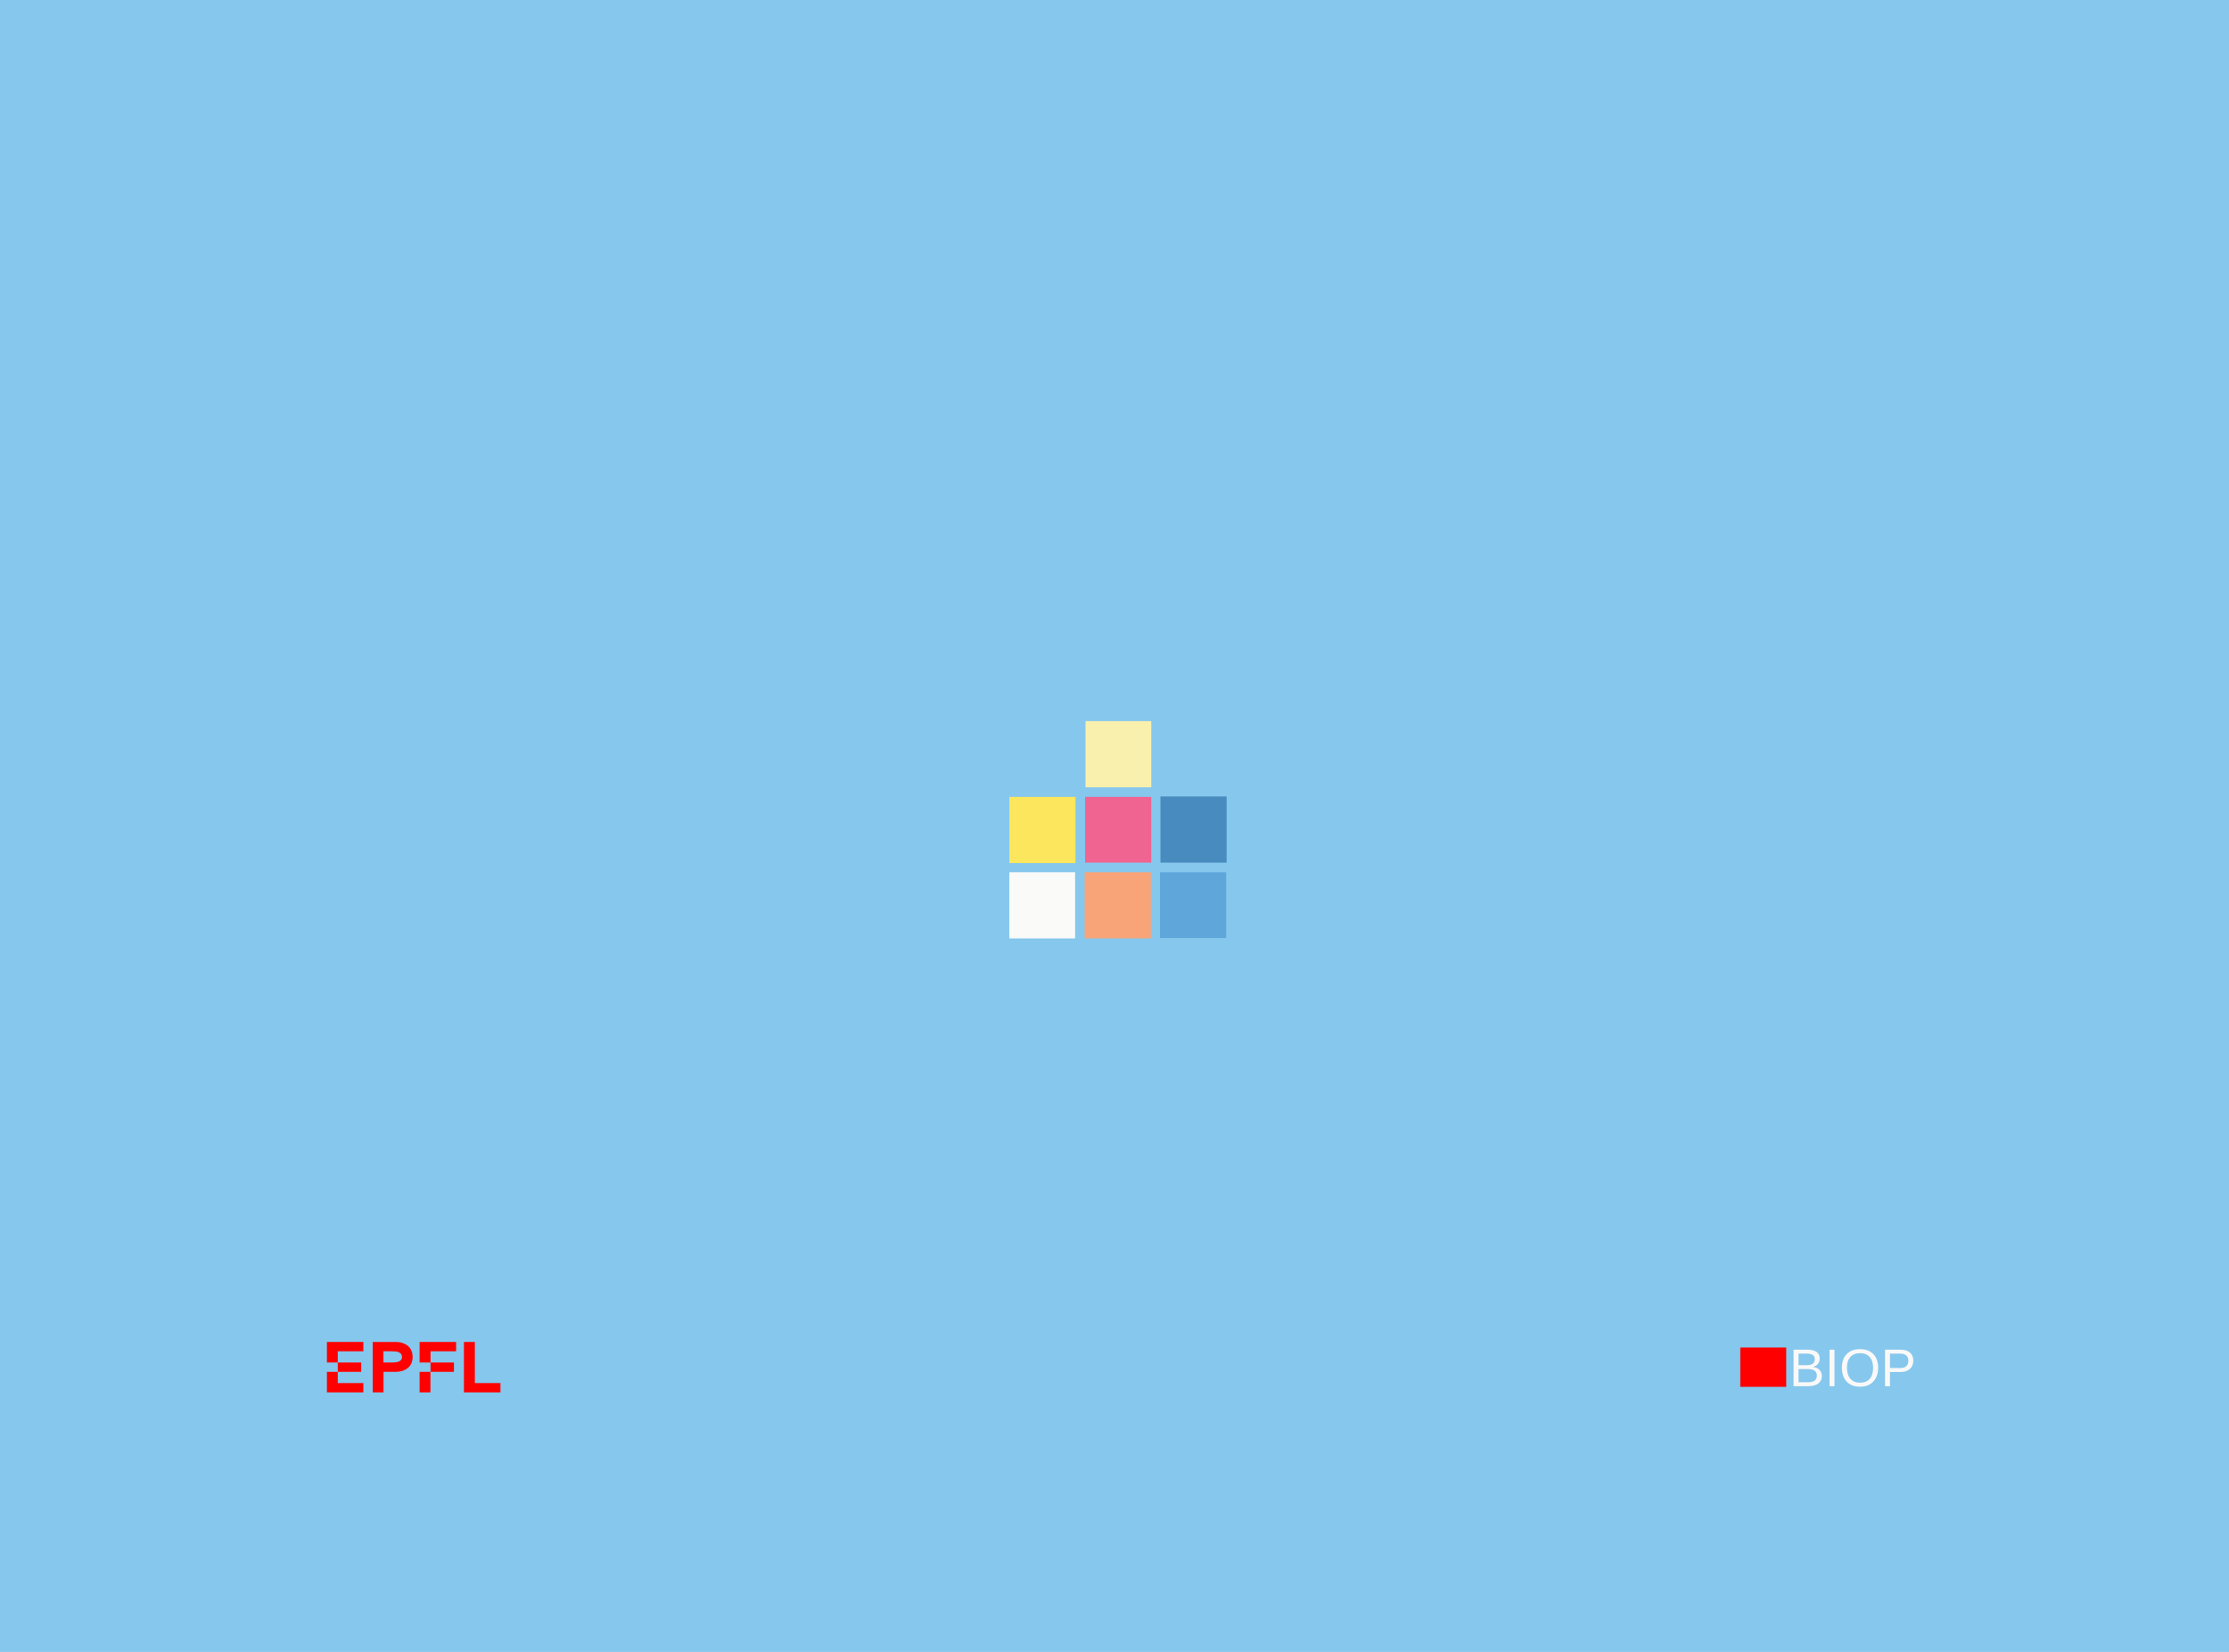
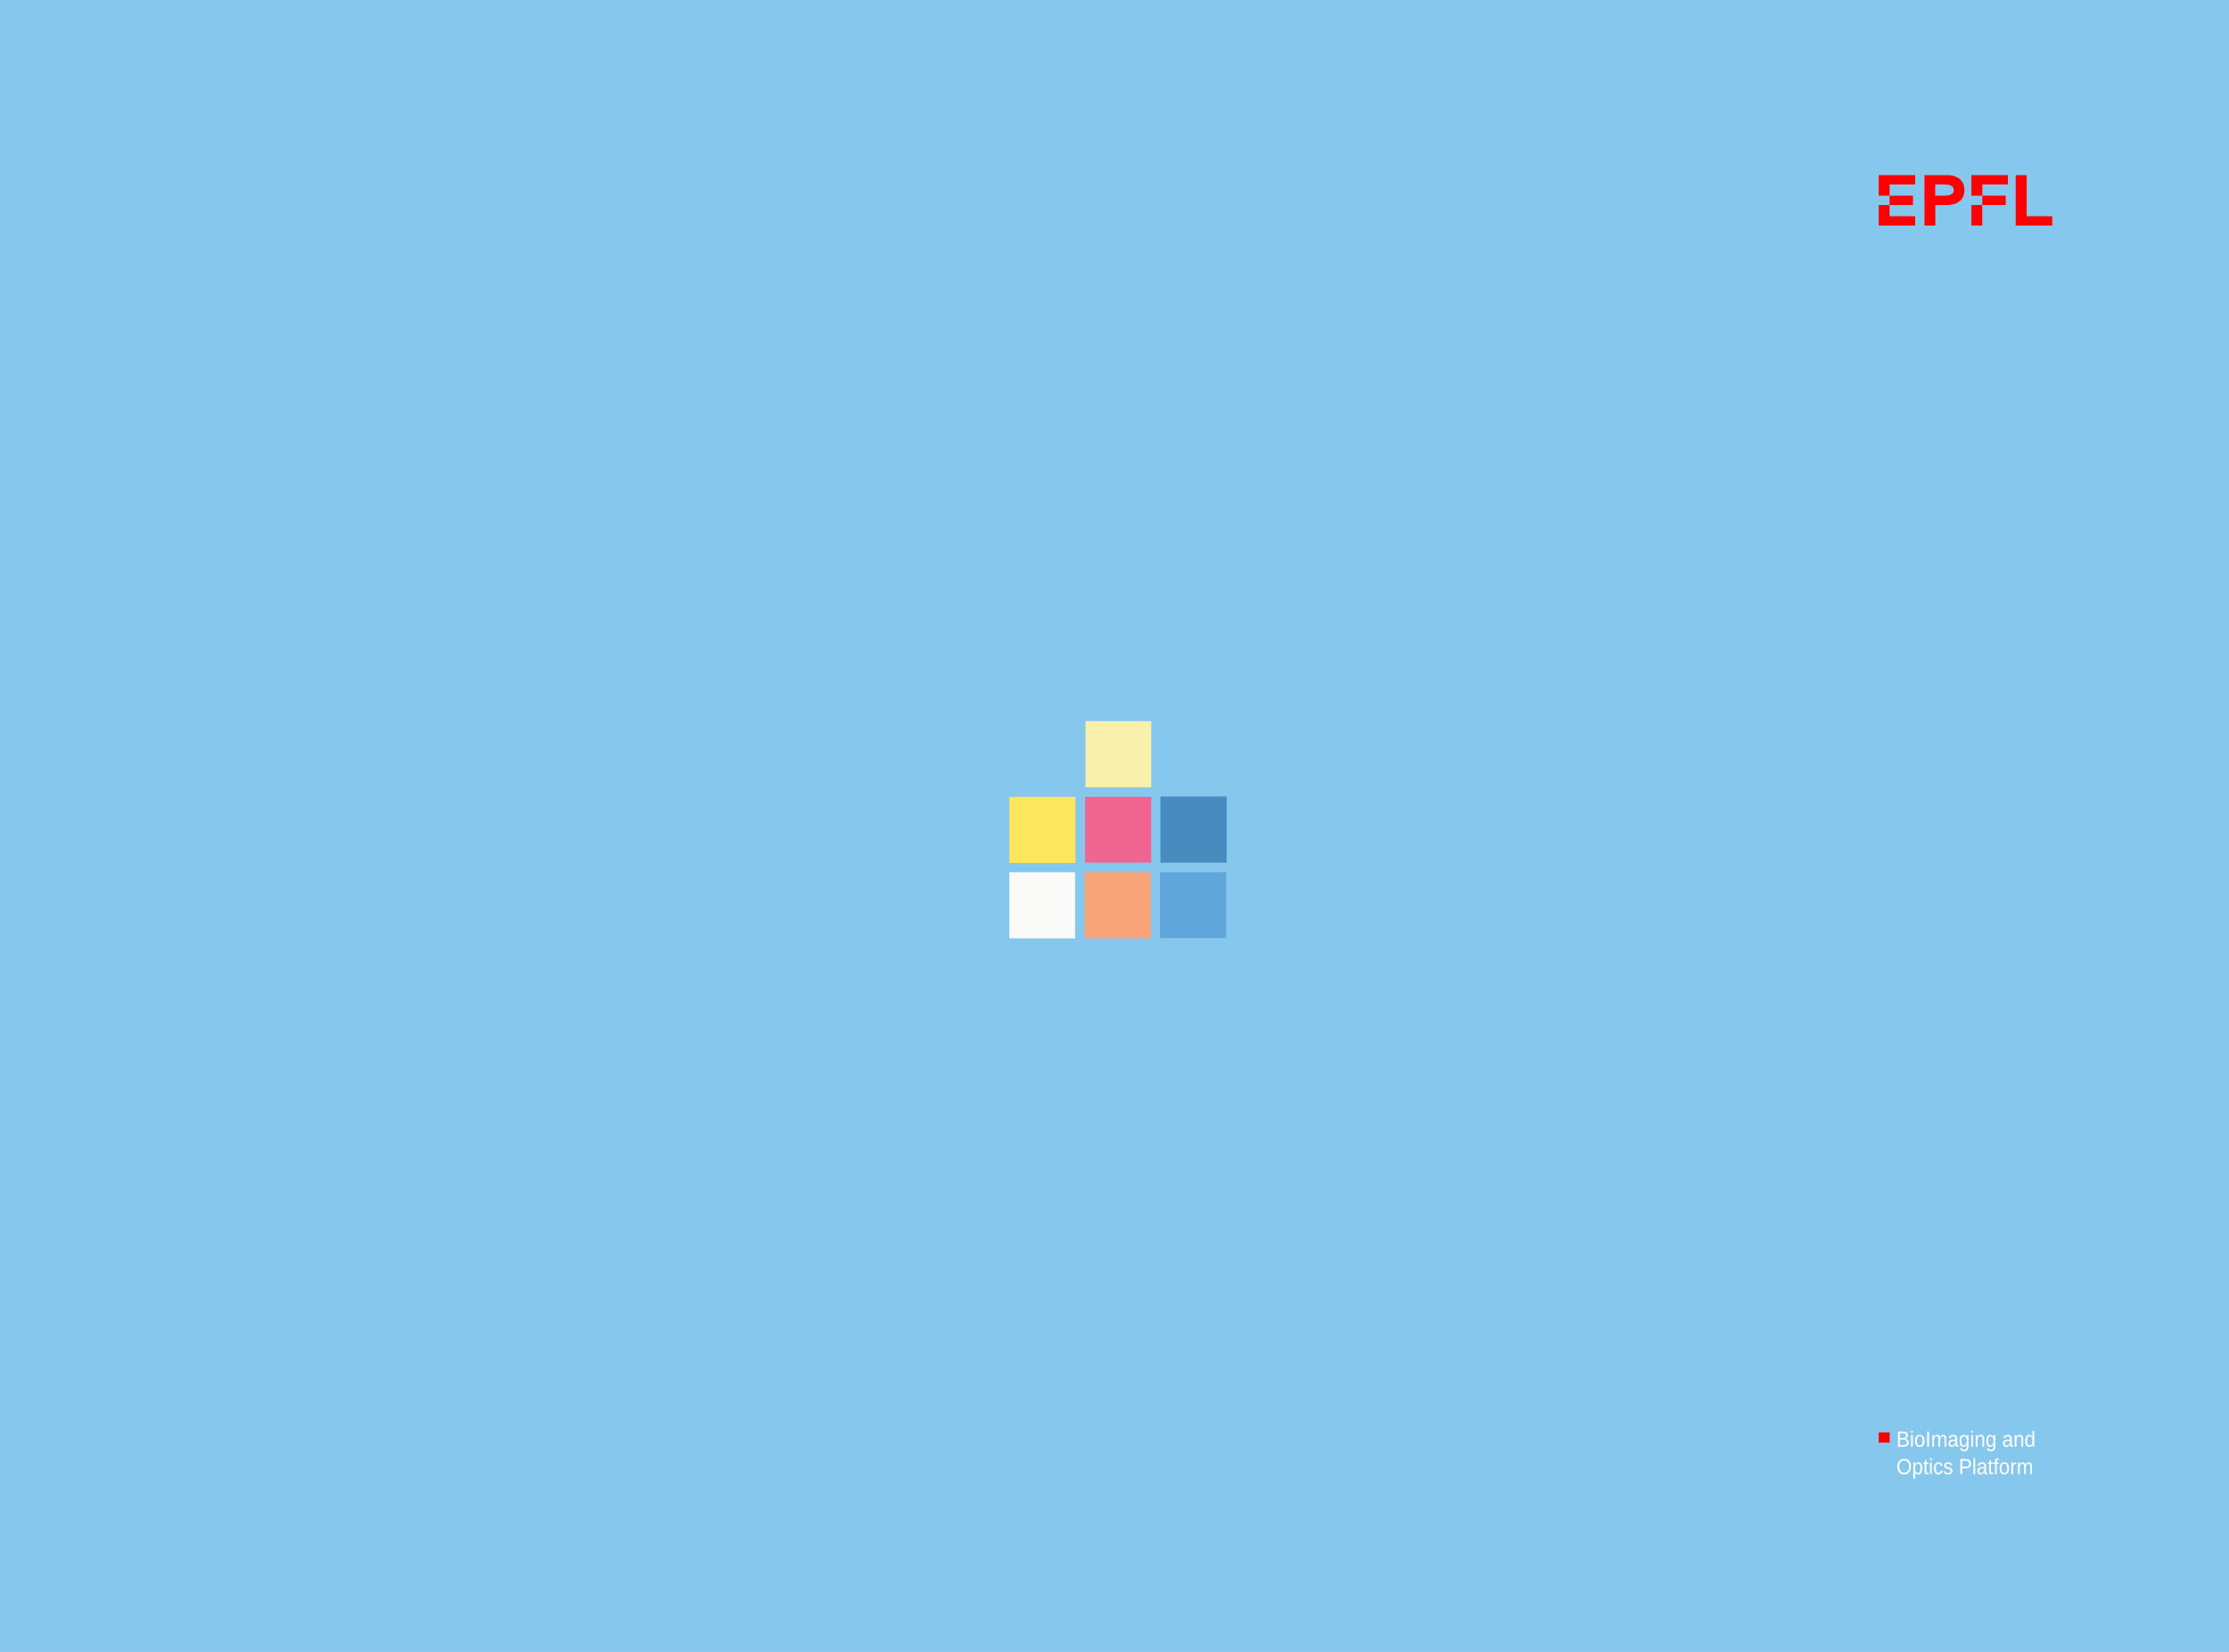
<svg xmlns="http://www.w3.org/2000/svg" version="1.1" viewBox="0 0 850 630" id="svg3" xml:space="preserve" width="850" height="630">
  <defs id="defs1">
    <pattern id="EMFhbasepattern" patternUnits="userSpaceOnUse" width="6" height="6" x="0" y="0" />
    <pattern id="EMFhbasepattern-2" patternUnits="userSpaceOnUse" width="6" height="6" x="0" y="0" />
  </defs>
  <rect style="fill:#86c7ed;fill-rule:evenodd;stroke-width:7.937;stroke-linecap:round;stroke-linejoin:round;fill-opacity:1" id="rect1" width="850" height="630" x="0" y="0" />
-   <g id="g24" transform="translate(-91.35388,454.5568)">
-     <g transform="matrix(0.9057391,0,0,0.9057391,754.9875,55.29618)" id="g3">
-       <rect x="5e-07" y="4.464" width="19.341" height="16.561" fill="#ff0000" stop-color="#000000" stroke-width="0" id="rect2" />
-       <text x="36.608" y="-7.547" fill="#fffff8" font-family="Arial" font-size="26px" font-weight="bold" style="line-height:1.09" xml:space="preserve" id="text3">
-         <tspan id="tspan5" x="36.608" y="-7.547" style="fill:#000000" />
-       </text>
-     </g>
-     <text xml:space="preserve" style="font-style:normal;font-variant:normal;font-weight:normal;font-stretch:normal;font-size:20.25px;line-height:1.25;font-family:Arial;-inkscape-font-specification:'Arial, Normal';font-variant-ligatures:normal;font-variant-caps:normal;font-variant-numeric:normal;font-variant-east-asian:normal;fill:#f9f9f9;fill-opacity:1;stroke:none;stroke-width:0.506" x="773.651" y="74.092" id="text21">
-       <tspan x="773.651" y="74.092" style="font-style:normal;font-variant:normal;font-weight:normal;font-stretch:normal;font-size:20.25px;font-family:Arial;-inkscape-font-specification:'Arial, Normal';font-variant-ligatures:normal;font-variant-caps:normal;font-variant-numeric:normal;font-variant-east-asian:normal;stroke-width:0.506;fill:#f9f9f9" id="tspan22">BIOP</tspan>
-     </text>
-   </g>
  <style type="text/css" id="style1">
	.st0{fill:#FF0000;}
</style>
-   <g id="g5" transform="matrix(0.3628015,0,0,0.3628015,124.669,511.7819)">
-     <polygon class="st0" points="0,21.6 11.4,21.6 11.4,9.8 38.3,9.8 38.3,0 0,0 " id="polygon1" />
-     <polygon class="st0" points="0,53 38.3,53 38.3,43.2 11.4,43.2 11.4,31.4 0,31.4 " id="polygon2" />
-     <rect x="11.4" y="21.6" class="st0" width="24.6" height="9.8" id="rect2-3" />
-     <path class="st0" d="M 86,4.9 C 84.5,3.4 82.6,2.3 80.3,1.4 78,0.4 75.1,0 71.8,0 H 48.1 V 53 H 59.5 V 31.4 h 12.2 c 3.3,0 6.1,-0.4 8.5,-1.3 2.3,-0.9 4.2,-2.1 5.7,-3.5 1.5,-1.5 2.5,-3.1 3.2,-5 0.7,-1.9 1,-3.8 1,-5.8 0,-2 -0.3,-4 -1,-5.8 C 88.5,8 87.4,6.3 86,4.9 Z m -8,13.8 c -0.6,0.8 -1.3,1.4 -2.3,1.8 -0.9,0.4 -2,0.7 -3.3,0.9 -1.2,0.1 -2.5,0.2 -3.9,0.2 H 59.4 V 9.8 h 9.1 c 1.3,0 2.6,0.1 3.9,0.2 1.2,0.1 2.3,0.4 3.3,0.9 0.9,0.4 1.7,1 2.3,1.8 0.6,0.8 0.9,1.8 0.9,3 0,1.2 -0.3,2.3 -0.9,3 z" id="path2-8" />
-     <polygon class="st0" points="155.5,43.2 155.5,0 144,0 144,53 182.4,53 182.4,43.2 " id="polygon3" />
-     <polygon class="st0" points="97.4,21.6 108.9,21.6 108.9,9.8 135.8,9.8 135.8,0 97.4,0 " id="polygon4" />
-     <rect x="97.4" y="31.4" class="st0" width="11.4" height="21.6" id="rect4" />
-     <rect x="108.9" y="21.6" class="st0" width="24.6" height="9.8" id="rect5" />
-   </g>
  <g id="g25" transform="matrix(0.4761905,0,0,0.4761905,204.7383,192.6348)">
    <path style="fill:#86c7ed;fill-opacity:1;fill-rule:nonzero;stroke:none" d="M 560,354.333 H 371 v -189 h 189 z" id="path1" />
    <path style="fill:#f06491;fill-opacity:1;fill-rule:nonzero;stroke:none" d="m 492,286.333 h -53 v -52.667 h 53 z" id="path2" />
    <path style="fill:#488cbf;fill-opacity:1;fill-rule:nonzero;stroke:none" d="m 552.333,286.333 h -53 v -53 h 53 z" id="path3" />
    <path style="fill:#fbe65d;fill-opacity:1;fill-rule:nonzero;stroke:none" d="m 431.333,286.667 h -53 v -53 h 53 z" id="path4" />
    <path style="fill:#faf0ae;fill-opacity:1;fill-rule:nonzero;stroke:none" d="M 492,226 H 439.333 V 173 H 492 Z" id="path5" />
    <path style="fill:#fafaf9;fill-opacity:1;fill-rule:nonzero;stroke:none" d="M 431,347 H 378.333 V 294 H 431 Z" id="path6" />
    <path style="fill:#f8a478;fill-opacity:1;fill-rule:nonzero;stroke:none" d="m 491.667,347 h -53 v -53 h 53 z" id="path7" />
    <path style="fill:#5fa6db;fill-opacity:1;fill-rule:nonzero;stroke:none" d="M 552,346.667 H 499 V 294 h 53 z" id="path8" />
  </g>
+   <g id="g2" transform="translate(100.7143,34.86418)">
+     <g id="g24-7" transform="matrix(0.2385042,0,0,0.2616225,435.6402,495.8719)">
+       <g transform="matrix(0.9057391,0,0,0.9057391,754.9875,55.29618)" id="g3-9">
+         <rect x="5e-07" y="4.464" width="19.341" height="16.561" fill="#ff0000" stop-color="#000000" stroke-width="0" id="rect2-37" />
+         <text x="36.608" y="-7.547" fill="#fffff8" font-family="Arial" font-size="26px" font-weight="bold" style="line-height:1.09" xml:space="preserve" id="text3-5">
+           <tspan id="tspan5-1" x="36.608" y="-7.547" style="fill:#000000" />
+         </text>
+       </g>
+       <text xml:space="preserve" style="font-style:normal;font-variant:normal;font-weight:normal;font-stretch:normal;font-size:20.25px;line-height:1.25;font-family:Arial;-inkscape-font-specification:'Arial, Normal';font-variant-ligatures:normal;font-variant-caps:normal;font-variant-numeric:normal;font-variant-east-asian:normal;fill:#000000;fill-opacity:1;stroke:none;stroke-width:0.506" x="783.24" y="80.217" id="text21-2">
+         <tspan x="783.24" y="80.217" style="font-style:normal;font-variant:normal;font-weight:normal;font-stretch:normal;font-size:32.026px;font-family:Arial;-inkscape-font-specification:Arial;font-variant-ligatures:normal;font-variant-caps:normal;font-variant-numeric:normal;font-variant-east-asian:normal;fill:#ffffff;fill-opacity:1;stroke-width:0.506" id="tspan22-7">BioImaging and </tspan>
+         <tspan x="783.24" y="120.249" style="font-style:normal;font-variant:normal;font-weight:normal;font-stretch:normal;font-size:32.026px;font-family:Arial;-inkscape-font-specification:Arial;font-variant-ligatures:normal;font-variant-caps:normal;font-variant-numeric:normal;font-variant-east-asian:normal;fill:#ffffff;fill-opacity:1;stroke-width:0.506" id="tspan1">Optics Platform</tspan>
+       </text>
+     </g>
+   </g>
+   <g id="g5-3" transform="matrix(0.3628015,0,0,0.3628015,716.4222,66.78843)">
+     <polygon class="st0" points="11.4,21.6 11.4,9.8 38.3,9.8 38.3,0 0,0 0,21.6 " id="polygon1-2" style="fill:#ff0000" />
+     <polygon class="st0" points="38.3,53 38.3,43.2 11.4,43.2 11.4,31.4 0,31.4 0,53 " id="polygon2-7" style="fill:#ff0000" />
+     <rect x="11.4" y="21.6" class="st0" width="24.6" height="9.8" id="rect2-3-2" style="fill:#ff0000" />
+     <path class="st0" d="M 86,4.9 C 84.5,3.4 82.6,2.3 80.3,1.4 78,0.4 75.1,0 71.8,0 H 48.1 V 53 H 59.5 V 31.4 h 12.2 c 3.3,0 6.1,-0.4 8.5,-1.3 2.3,-0.9 4.2,-2.1 5.7,-3.5 1.5,-1.5 2.5,-3.1 3.2,-5 0.7,-1.9 1,-3.8 1,-5.8 0,-2 -0.3,-4 -1,-5.8 C 88.5,8 87.4,6.3 86,4.9 Z m -8,13.8 c -0.6,0.8 -1.3,1.4 -2.3,1.8 -0.9,0.4 -2,0.7 -3.3,0.9 -1.2,0.1 -2.5,0.2 -3.9,0.2 H 59.4 V 9.8 h 9.1 c 1.3,0 2.6,0.1 3.9,0.2 1.2,0.1 2.3,0.4 3.3,0.9 0.9,0.4 1.7,1 2.3,1.8 0.6,0.8 0.9,1.8 0.9,3 0,1.2 -0.3,2.3 -0.9,3 z" id="path2-8-8" style="fill:#ff0000" />
+     <polygon class="st0" points="155.5,0 144,0 144,53 182.4,53 182.4,43.2 155.5,43.2 " id="polygon3-7" style="fill:#ff0000" />
+     <polygon class="st0" points="108.9,21.6 108.9,9.8 135.8,9.8 135.8,0 97.4,0 97.4,21.6 " id="polygon4-4" style="fill:#ff0000" />
+     <rect x="97.4" y="31.4" class="st0" width="11.4" height="21.6" id="rect4-1" style="fill:#ff0000" />
+     <rect x="108.9" y="21.6" class="st0" width="24.6" height="9.8" id="rect5-5" style="fill:#ff0000" />
+   </g>
</svg>
